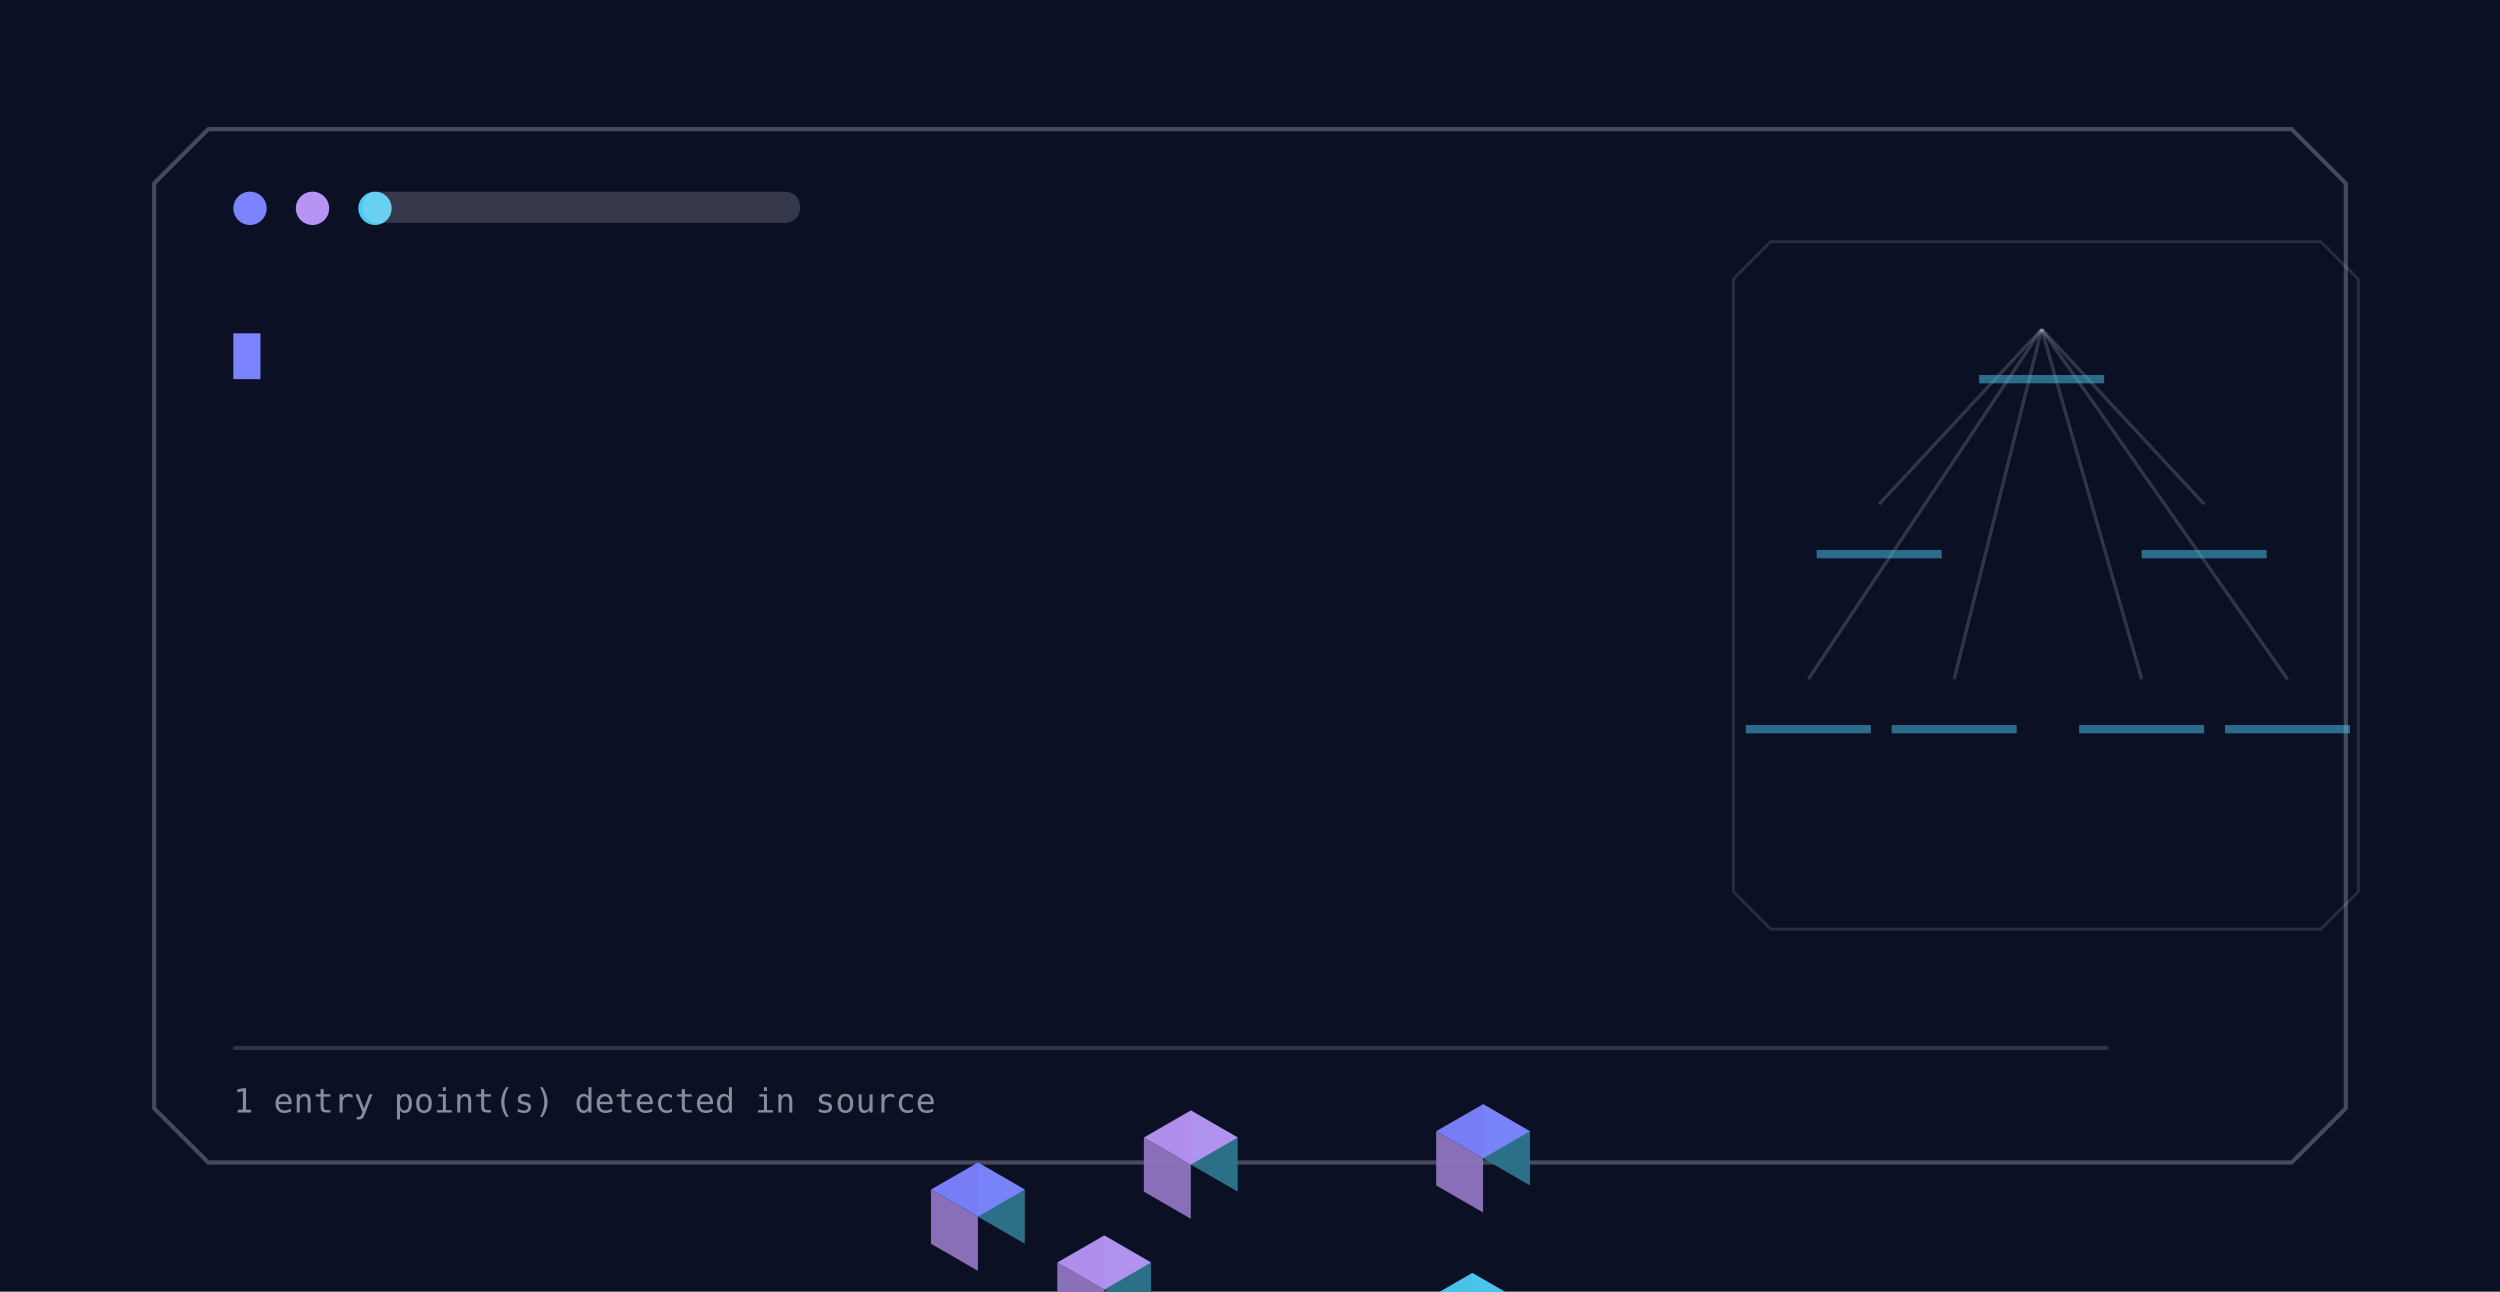
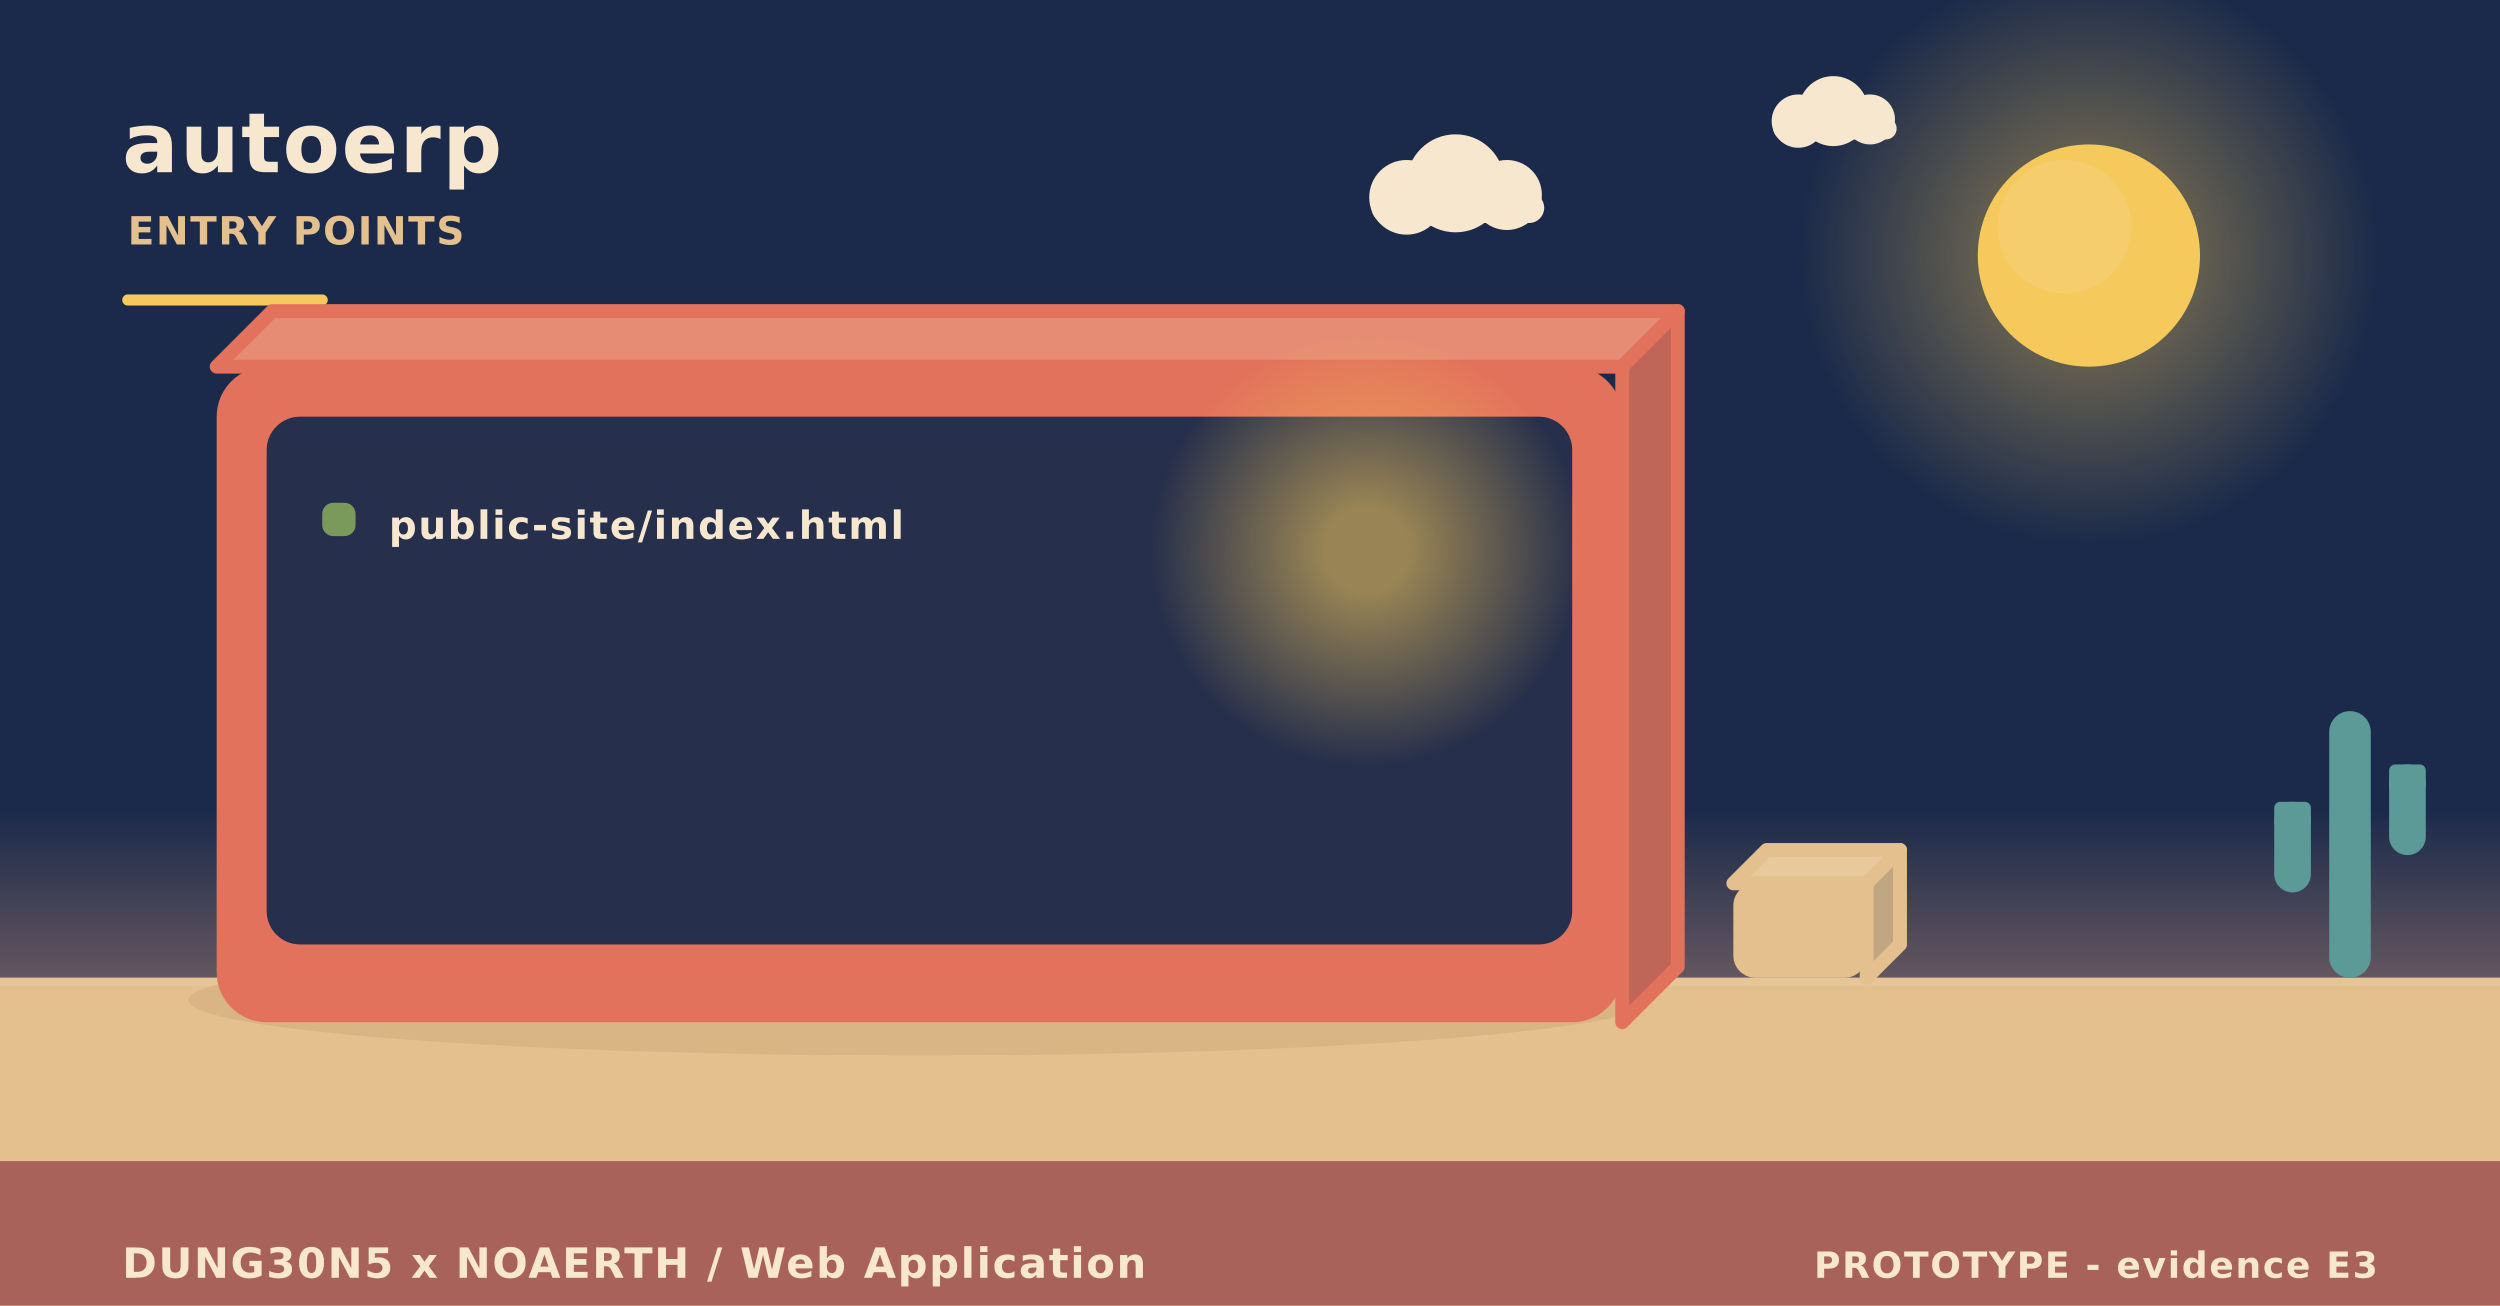
- <svg xmlns="http://www.w3.org/2000/svg" viewBox="0 0 1200 620" width="1200" height="620" role="img" aria-label="autoerp command surface">
-   <rect width="1200" height="620" fill="#0c1024" />
-   <defs>
-     <linearGradient id="gt" x1="0" y1="0" x2="1" y2="1">
-       <stop offset="0%" stop-color="#7c83ff" />
-       <stop offset="100%" stop-color="#b794f4" />
-     </linearGradient>
-   </defs>
-   <path d="M100.00,62.00 H1100.00 L1126.00,88.00 V532.00 L1100.00,558.00 H100.00 L74.00,532.00 V88.00 Z" fill="none" stroke="rgba(238,240,251,0.300)" stroke-width="2.00" opacity="0.85" />
-   <circle cx="120.00" cy="100.00" r="8.00" fill="#7c83ff" opacity="1.00" />
-   <circle cx="150.00" cy="100.00" r="8.00" fill="#b794f4" opacity="1.00" />
-   <circle cx="180.00" cy="100.00" r="8.00" fill="#4cc9f0" opacity="1.00" />
-   <rect x="174.00" y="92.00" width="210.00" height="15.00" rx="7.00" fill="rgba(238,240,251,0.180)" opacity="1.00" />
-   <text x="112" y="148" font-family="ui-monospace,SFMono-Regular,Menlo,monospace" font-size="21" fill="rgba(238,240,251,0.800)" opacity="0">public-site/index.html<animate attributeName="opacity" values="0;1;1;0" dur="1.5s" begin="0.0s" repeatCount="indefinite" />
-   </text>
-   <rect x="112" y="160" width="13" height="22" fill="#7c83ff">
-     <animate attributeName="opacity" values="1;0;1" dur="1.05s" begin="0s" repeatCount="indefinite" />
-   </rect>
-   <path d="M850.00,116.00 H1114.00 L1132.00,134.00 V428.00 L1114.00,446.00 H850.00 L832.00,428.00 V134.00 Z" fill="none" stroke="rgba(238,240,251,0.180)" stroke-width="1.40" opacity="0.70" />
-   <line x1="980.00" y1="158.00" x2="902.00" y2="242.00" stroke="rgba(238,240,251,0.300)" stroke-width="1.60" opacity="0.55" />
-   <line x1="980.00" y1="158.00" x2="1058.00" y2="242.00" stroke="rgba(238,240,251,0.300)" stroke-width="1.60" opacity="0.55" />
-   <line x1="980.00" y1="158.00" x2="868.00" y2="326.00" stroke="rgba(238,240,251,0.300)" stroke-width="1.60" opacity="0.55" />
-   <line x1="980.00" y1="158.00" x2="938.00" y2="326.00" stroke="rgba(238,240,251,0.300)" stroke-width="1.60" opacity="0.55" />
-   <line x1="980.00" y1="158.00" x2="1028.00" y2="326.00" stroke="rgba(238,240,251,0.300)" stroke-width="1.60" opacity="0.55" />
-   <line x1="980.00" y1="158.00" x2="1098.00" y2="326.00" stroke="rgba(238,240,251,0.300)" stroke-width="1.60" opacity="0.55" />
-   <polygon points="711.87,556.00 734.39,569.00 734.39,543.00 711.87,530.00" fill="#2c758b" opacity="0.95" />
-   <polygon points="689.36,569.00 711.87,582.00 711.87,556.00 689.36,543.00" fill="#8f73be" opacity="0.95" />
-   <polygon points="711.87,530.00 734.39,543.00 711.87,556.00 689.36,543.00" fill="#7c83ff" opacity="0.95" />
+ <svg xmlns="http://www.w3.org/2000/svg" width="900" height="470" viewBox="0 0 900 470" role="img" aria-label="autoerp - how it is operated">
+   <linearGradient id="skyt" x1="0" y1="0" x2="0" y2="1">
+     <stop offset="0" stop-color="#1b2a4a" />
+     <stop offset="0.62" stop-color="#1b2a4a" />
+     <stop offset="1" stop-color="#f3ad8a" />
+   </linearGradient>
+   <rect width="900" height="470" fill="url(#skyt)" />
+   <radialGradient id="sunt">
+     <stop offset="0.35" stop-color="#f5c95c" stop-opacity="0.34" />
+     <stop offset="1" stop-color="#f5c95c" stop-opacity="0" />
+   </radialGradient>
+   <circle cx="752" cy="92" r="104" fill="url(#sunt)" />
+   <circle cx="752" cy="92" r="40" fill="#f5c95c" />
+   <circle cx="743.2" cy="81.6" r="24" fill="#f5d27e" opacity="0.5" />
  <g>
-     <rect x="950.00" y="180.00" width="60.00" height="4.00" rx="0.00" fill="rgba(76,201,240,0.500)" opacity="1.00" />
-     <animate attributeName="opacity" values="0.25;1.0;0.25" dur="14.5s" begin="0.0s" repeatCount="indefinite" />
+     <circle cx="524" cy="66" r="17.64" fill="#f6e7ce" />
+     <circle cx="506.36" cy="71.04" r="13.44" fill="#f6e7ce" />
+     <circle cx="542.48" cy="70.2" r="12.6" fill="#f6e7ce" />
+     <rect x="493.76" y="69.36" width="62.16" height="10.92" rx="5.46" fill="#f6e7ce" />
+     <animateTransform attributeName="transform" type="translate" values="0 0;24 0;0 0" dur="36s" begin="0s" repeatCount="indefinite" />
  </g>
-   <polygon points="571.58,559.00 594.09,572.00 594.09,546.00 571.58,533.00" fill="#2c758b" opacity="0.95" />
-   <polygon points="549.06,572.00 571.58,585.00 571.58,559.00 549.06,546.00" fill="#8f73be" opacity="0.95" />
-   <polygon points="571.58,533.00 594.09,546.00 571.58,559.00 549.06,546.00" fill="#b794f4" opacity="0.95" />
  <g>
-     <rect x="872.00" y="264.00" width="60.00" height="4.00" rx="0.00" fill="rgba(76,201,240,0.500)" opacity="1.00" />
-     <animate attributeName="opacity" values="0.25;1.0;0.25" dur="14.5s" begin="0.4s" repeatCount="indefinite" />
+     <circle cx="660" cy="40" r="12.6" fill="#f6e7ce" />
+     <circle cx="647.4" cy="43.6" r="9.6" fill="#f6e7ce" />
+     <circle cx="673.2" cy="43" r="9" fill="#f6e7ce" />
+     <rect x="638.4" y="42.4" width="44.4" height="7.8" rx="3.9" fill="#f6e7ce" />
+     <animateTransform attributeName="transform" type="translate" values="0 0;-18 0;0 0" dur="46s" begin="3s" repeatCount="indefinite" />
  </g>
-   <polygon points="706.68,637.00 729.19,650.00 729.19,624.00 706.68,611.00" fill="#2c758b" opacity="0.95" />
-   <polygon points="684.16,650.00 706.68,663.00 706.68,637.00 684.16,624.00" fill="#8f73be" opacity="0.95" />
-   <polygon points="706.68,611.00 729.19,624.00 706.68,637.00 684.16,624.00" fill="#4cc9f0" opacity="0.95" />
+   <rect x="0" y="352" width="900" height="118" fill="#e3c08d" />
+   <rect x="0" y="352" width="900" height="3" fill="#e6c596" />
+   <text x="44" y="62" font-family="Verdana,DejaVu Sans,sans-serif" font-size="30" font-weight="700" letter-spacing="0.6" fill="#f6e7ce" text-anchor="start">autoerp</text>
+   <text x="46" y="88" font-family="Verdana,DejaVu Sans,sans-serif" font-size="14" font-weight="700" letter-spacing="0.6" fill="#e3c08d" text-anchor="start">ENTRY POINTS</text>
+   <rect x="44" y="106" width="74" height="4" rx="2" fill="#f5c95c" />
+   <ellipse cx="331" cy="360" rx="263.2" ry="20" fill="rgba(138,90,68,0.11)" />
+   <path d="M78,132 L584,132 L604,112 L98,112 Z" fill="#e68c74" stroke="#e2725b" stroke-width="5" stroke-linejoin="round" />
+   <path d="M584,132 L604,112 L604,348 L584,368 Z" fill="#c06658" stroke="#e2725b" stroke-width="5" stroke-linejoin="round" />
+   <rect x="78" y="132" width="506" height="236" rx="18" fill="#e2725b" />
+   <rect x="96" y="150" width="470" height="190" rx="12" fill="#1b2a4a" opacity="0.94" />
+   <radialGradient id="lamp23666">
+     <stop offset="0.2" stop-color="#f5c95c" stop-opacity="0.55" />
+     <stop offset="1" stop-color="#f5c95c" stop-opacity="0" />
+   </radialGradient>
+   <circle cx="492" cy="198" r="78" fill="url(#lamp23666)" />
+   <rect x="116" y="181" width="12" height="12" rx="4" fill="#7a9a5c" />
  <g>
-     <rect x="1028.00" y="264.00" width="60.00" height="4.00" rx="0.00" fill="rgba(76,201,240,0.500)" opacity="1.00" />
-     <animate attributeName="opacity" values="0.25;1.0;0.25" dur="14.5s" begin="0.8s" repeatCount="indefinite" />
+     <text x="140" y="194" font-family="Verdana,DejaVu Sans,sans-serif" font-size="14" font-weight="700" letter-spacing="0.6" fill="#f6e7ce" text-anchor="start">public-site/index.html</text>
+     <animateTransform attributeName="transform" type="translate" values="0 10;0 0" dur="0.7s" begin="0.4s" fill="freeze" />
  </g>
-   <polygon points="469.39,584.00 491.90,597.00 491.90,571.00 469.39,558.00" fill="#2c758b" opacity="0.95" />
-   <polygon points="446.87,597.00 469.39,610.00 469.39,584.00 446.87,571.00" fill="#8f73be" opacity="0.95" />
-   <polygon points="469.39,558.00 491.90,571.00 469.39,584.00 446.87,571.00" fill="#7c83ff" opacity="0.95" />
-   <g>
-     <rect x="838.00" y="348.00" width="60.00" height="4.00" rx="0.00" fill="rgba(76,201,240,0.500)" opacity="1.00" />
-     <animate attributeName="opacity" values="0.25;1.0;0.25" dur="14.5s" begin="1.2s" repeatCount="indefinite" />
-   </g>
-   <polygon points="530.01,619.00 552.52,632.00 552.52,606.00 530.01,593.00" fill="#2c758b" opacity="0.95" />
-   <polygon points="507.49,632.00 530.01,645.00 530.01,619.00 507.49,606.00" fill="#8f73be" opacity="0.95" />
-   <polygon points="530.01,593.00 552.52,606.00 530.01,619.00 507.49,606.00" fill="#b794f4" opacity="0.95" />
-   <g>
-     <rect x="908.00" y="348.00" width="60.00" height="4.00" rx="0.00" fill="rgba(76,201,240,0.500)" opacity="1.00" />
-     <animate attributeName="opacity" values="0.25;1.0;0.25" dur="14.5s" begin="1.6s" repeatCount="indefinite" />
-   </g>
-   <polygon points="607.95,664.00 630.47,677.00 630.47,651.00 607.95,638.00" fill="#2c758b" opacity="0.95" />
-   <polygon points="585.43,677.00 607.95,690.00 607.95,664.00 585.43,651.00" fill="#8f73be" opacity="0.95" />
-   <polygon points="607.95,638.00 630.47,651.00 607.95,664.00 585.43,651.00" fill="#4cc9f0" opacity="0.95" />
-   <g>
-     <rect x="998.00" y="348.00" width="60.00" height="4.00" rx="0.00" fill="rgba(76,201,240,0.500)" opacity="1.00" />
-     <animate attributeName="opacity" values="0.25;1.0;0.25" dur="14.5s" begin="2.0s" repeatCount="indefinite" />
-   </g>
-   <polygon points="668.57,699.00 691.09,712.00 691.09,686.00 668.57,673.00" fill="#2c758b" opacity="0.95" />
-   <polygon points="646.05,712.00 668.57,725.00 668.57,699.00 646.05,686.00" fill="#8f73be" opacity="0.95" />
-   <polygon points="668.57,673.00 691.09,686.00 668.57,699.00 646.05,686.00" fill="#7c83ff" opacity="0.95" />
-   <g>
-     <rect x="1068.00" y="348.00" width="60.00" height="4.00" rx="0.00" fill="rgba(76,201,240,0.500)" opacity="1.00" />
-     <animate attributeName="opacity" values="0.25;1.0;0.25" dur="14.5s" begin="2.4s" repeatCount="indefinite" />
-   </g>
-   <rect x="112.00" y="502.00" width="900.00" height="2.00" rx="0.00" fill="rgba(238,240,251,0.160)" opacity="1.00" />
-   <text x="112" y="534" font-family="ui-monospace,Menlo,monospace" font-size="16" fill="rgba(238,240,251,0.550)">1 entry point(s) detected in source</text>
+   <path d="M624,318 L672,318 L684,306 L636,306 Z" fill="#e7c99b" stroke="#e3c08d" stroke-width="5" stroke-linejoin="round" />
+   <path d="M672,318 L684,306 L684,340 L672,352 Z" fill="#c1a682" stroke="#e3c08d" stroke-width="5" stroke-linejoin="round" />
+   <rect x="624" y="318" width="48" height="34" rx="8" fill="#e3c08d" />
+   <rect x="838.52" y="256" width="14.96" height="96" rx="7.48" fill="#5b9a97" />
+   <rect x="818.72" y="288.64" width="13.2" height="32.64" rx="6.6" fill="#5b9a97" />
+   <rect x="818.72" y="288.64" width="13.2" height="9.6" rx="2.2" fill="#5b9a97" />
+   <rect x="860.08" y="275.2" width="13.2" height="32.64" rx="6.6" fill="#5b9a97" />
+   <rect x="860.08" y="275.2" width="13.2" height="9.6" rx="2.2" fill="#5b9a97" />
+   <rect x="0" y="418" width="900" height="52" rx="0" fill="#a65c56" opacity="0.94" />
+   <text x="44" y="460" font-family="Verdana,DejaVu Sans,sans-serif" font-size="15" font-weight="700" letter-spacing="0.6" fill="#f6e7ce" text-anchor="start">DUNG30N5 x NOAERTH  /  Web Application</text>
+   <text x="856" y="460" font-family="Verdana,DejaVu Sans,sans-serif" font-size="13" font-weight="700" letter-spacing="0.6" fill="#f6e7ce" text-anchor="end">PROTOTYPE  -  evidence E3</text>
</svg>
